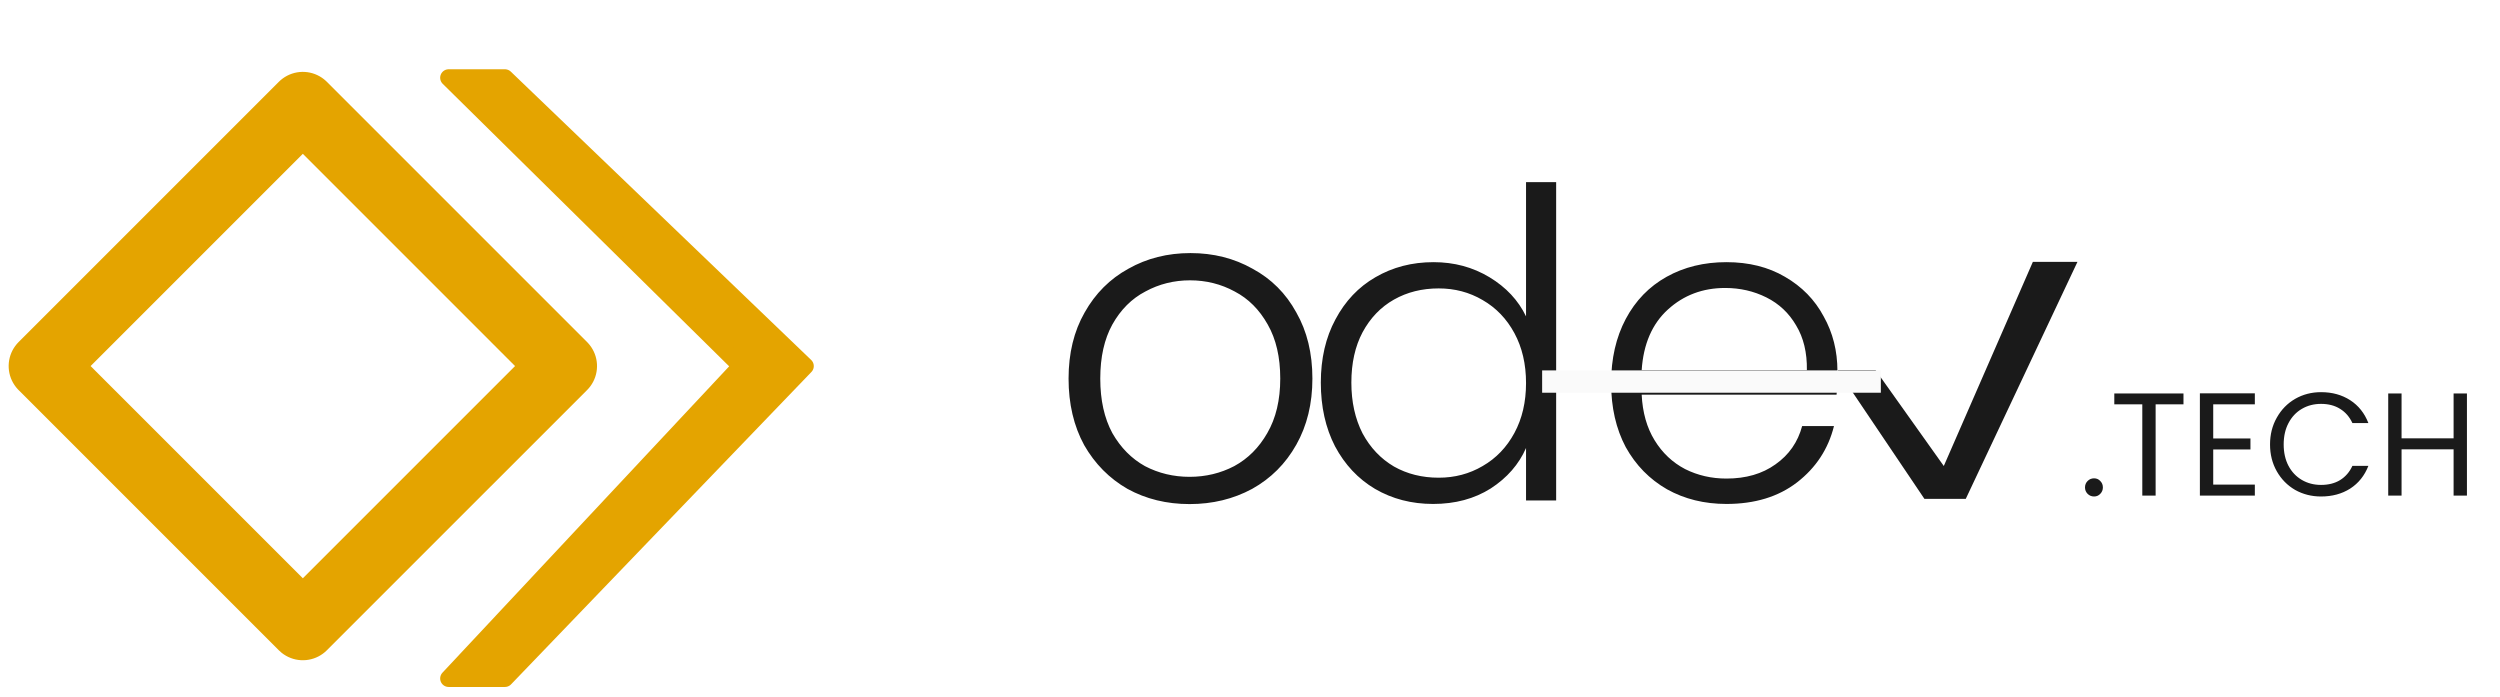
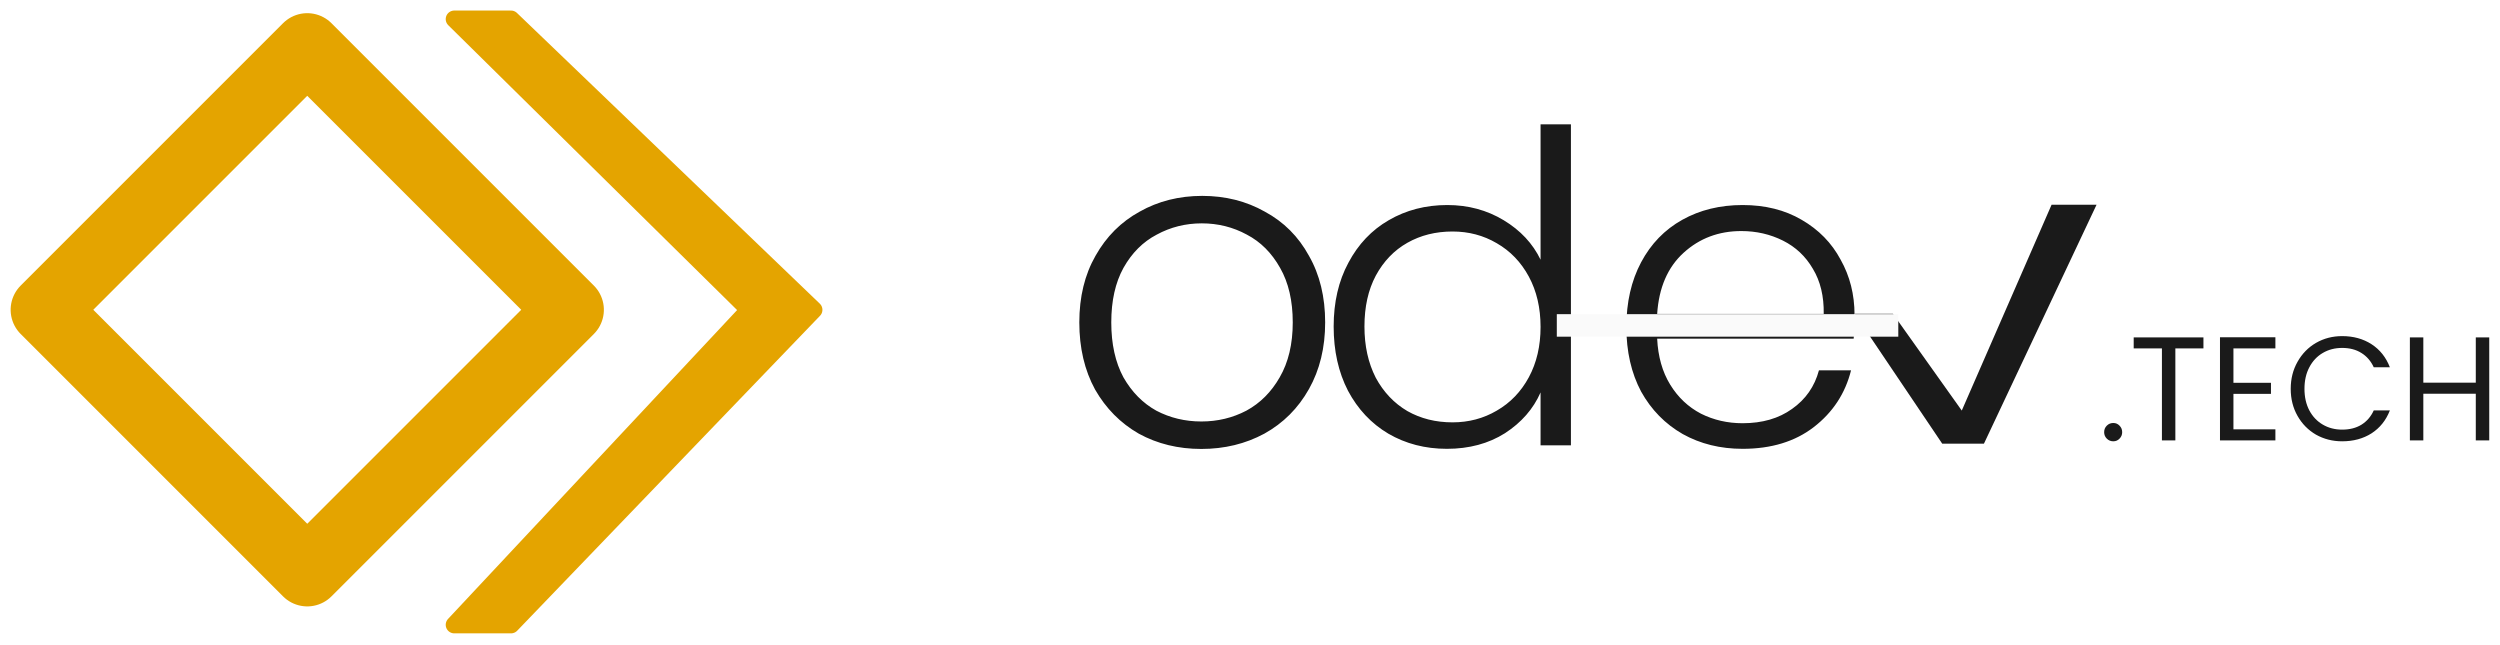
- <svg xmlns="http://www.w3.org/2000/svg" width="176" height="49" viewBox="0 0 176 49" fill="none">
+ <svg xmlns="http://www.w3.org/2000/svg" width="190.2" height="49" viewBox="-0.13 4.14 174.55 44.97" fill="none">
  <path d="M35.547 5.474H31.585L52.167 25.773L31.585 47.765H35.547L56.693 25.773L35.547 5.474Z" fill="#E4A400" stroke="#E4A400" stroke-width="1.195" stroke-linejoin="round" />
  <rect x="21.32" y="7.45" width="25.909" height="25.909" transform="rotate(45 21.3203 7.44971)" stroke="#E4A400" stroke-width="4.78" stroke-linejoin="round" />
  <path d="M83.747 35.487C82.133 35.487 80.677 35.131 79.377 34.418C78.099 33.684 77.082 32.657 76.327 31.337C75.594 29.995 75.227 28.434 75.227 26.652C75.227 24.87 75.604 23.319 76.359 21.999C77.113 20.657 78.14 19.63 79.44 18.918C80.74 18.184 82.196 17.817 83.81 17.817C85.424 17.817 86.881 18.184 88.18 18.918C89.501 19.63 90.528 20.657 91.261 21.999C92.016 23.319 92.393 24.87 92.393 26.652C92.393 28.413 92.016 29.964 91.261 31.305C90.507 32.647 89.469 33.684 88.149 34.418C86.828 35.131 85.361 35.487 83.747 35.487ZM83.747 33.569C84.879 33.569 85.927 33.318 86.891 32.814C87.856 32.29 88.631 31.515 89.218 30.488C89.826 29.44 90.13 28.161 90.13 26.652C90.13 25.143 89.836 23.875 89.249 22.848C88.662 21.8 87.887 21.024 86.923 20.521C85.959 19.997 84.911 19.735 83.779 19.735C82.647 19.735 81.599 19.997 80.635 20.521C79.671 21.024 78.895 21.8 78.308 22.848C77.742 23.875 77.459 25.143 77.459 26.652C77.459 28.161 77.742 29.44 78.308 30.488C78.895 31.515 79.66 32.29 80.603 32.814C81.567 33.318 82.615 33.569 83.747 33.569ZM92.986 26.937C92.986 25.241 93.329 23.756 94.016 22.485C94.702 21.192 95.641 20.203 96.832 19.516C98.044 18.81 99.407 18.456 100.921 18.456C102.375 18.456 103.687 18.81 104.858 19.516C106.029 20.223 106.888 21.142 107.433 22.273V12.823H109.553V35.235H107.433V31.54C106.928 32.691 106.1 33.64 104.949 34.387C103.798 35.114 102.445 35.478 100.891 35.478C99.376 35.478 98.013 35.124 96.802 34.418C95.611 33.711 94.672 32.711 93.985 31.419C93.319 30.127 92.986 28.633 92.986 26.937ZM107.433 26.967C107.433 25.634 107.16 24.463 106.615 23.454C106.07 22.444 105.323 21.667 104.374 21.122C103.445 20.576 102.415 20.304 101.284 20.304C100.113 20.304 99.063 20.566 98.135 21.091C97.206 21.616 96.469 22.384 95.924 23.393C95.399 24.383 95.136 25.564 95.136 26.937C95.136 28.29 95.399 29.481 95.924 30.511C96.469 31.52 97.206 32.297 98.135 32.843C99.063 33.368 100.113 33.63 101.284 33.63C102.415 33.63 103.445 33.358 104.374 32.812C105.323 32.267 106.07 31.49 106.615 30.48C107.16 29.471 107.433 28.3 107.433 26.967ZM129.355 26.119C129.355 26.846 129.334 27.401 129.294 27.785H115.574C115.635 29.037 115.937 30.107 116.483 30.995C117.028 31.884 117.745 32.56 118.633 33.024C119.521 33.469 120.491 33.691 121.541 33.691C122.914 33.691 124.065 33.358 124.993 32.691C125.942 32.025 126.568 31.126 126.871 29.996H129.112C128.709 31.611 127.84 32.934 126.508 33.963C125.195 34.973 123.54 35.478 121.541 35.478C119.986 35.478 118.593 35.134 117.361 34.448C116.129 33.741 115.16 32.752 114.453 31.48C113.767 30.188 113.424 28.683 113.424 26.967C113.424 25.251 113.767 23.746 114.453 22.454C115.14 21.162 116.099 20.173 117.331 19.486C118.562 18.799 119.966 18.456 121.541 18.456C123.116 18.456 124.489 18.799 125.66 19.486C126.851 20.173 127.76 21.101 128.385 22.273C129.032 23.423 129.355 24.706 129.355 26.119ZM127.204 26.058C127.224 24.827 126.972 23.777 126.447 22.909C125.942 22.04 125.246 21.384 124.357 20.94C123.469 20.496 122.5 20.273 121.45 20.273C119.875 20.273 118.532 20.778 117.422 21.788C116.311 22.797 115.695 24.221 115.574 26.058H127.204Z" fill="#1A1A1A" />
  <path d="M136.843 32.807L143.114 18.434H146.254L138.39 35.12H135.479L129.369 26.051H132.038L136.843 32.807Z" fill="#1A1A1A" />
  <path d="M147.424 34.953C147.245 34.953 147.094 34.891 146.97 34.768C146.846 34.644 146.784 34.492 146.784 34.314C146.784 34.135 146.846 33.983 146.97 33.86C147.094 33.736 147.245 33.674 147.424 33.674C147.596 33.674 147.74 33.736 147.857 33.86C147.981 33.983 148.043 34.135 148.043 34.314C148.043 34.492 147.981 34.644 147.857 34.768C147.74 34.891 147.596 34.953 147.424 34.953ZM153.717 27.7V28.464H151.756V34.891H150.818V28.464H148.847V27.7H153.717ZM155.811 28.464V30.868H158.432V31.642H155.811V34.118H158.741V34.891H154.872V27.69H158.741V28.464H155.811ZM159.811 31.291C159.811 30.589 159.969 29.96 160.286 29.403C160.602 28.839 161.032 28.398 161.575 28.082C162.126 27.766 162.734 27.608 163.401 27.608C164.186 27.608 164.87 27.797 165.455 28.175C166.039 28.553 166.466 29.09 166.734 29.784H165.609C165.41 29.351 165.121 29.017 164.743 28.784C164.371 28.55 163.924 28.433 163.401 28.433C162.899 28.433 162.449 28.55 162.05 28.784C161.651 29.017 161.338 29.351 161.111 29.784C160.884 30.211 160.771 30.713 160.771 31.291C160.771 31.862 160.884 32.364 161.111 32.797C161.338 33.223 161.651 33.554 162.05 33.787C162.449 34.021 162.899 34.138 163.401 34.138C163.924 34.138 164.371 34.025 164.743 33.798C165.121 33.564 165.41 33.23 165.609 32.797H166.734C166.466 33.485 166.039 34.018 165.455 34.396C164.87 34.768 164.186 34.953 163.401 34.953C162.734 34.953 162.126 34.798 161.575 34.489C161.032 34.173 160.602 33.736 160.286 33.179C159.969 32.622 159.811 31.992 159.811 31.291ZM173.672 27.7V34.891H172.733V31.631H169.07V34.891H168.131V27.7H169.07V30.857H172.733V27.7H173.672Z" fill="#1A1A1A" />
  <path d="M132.411 26.862H120.489H108.567" stroke="#FAFAFA" stroke-width="1.572" />
</svg>
